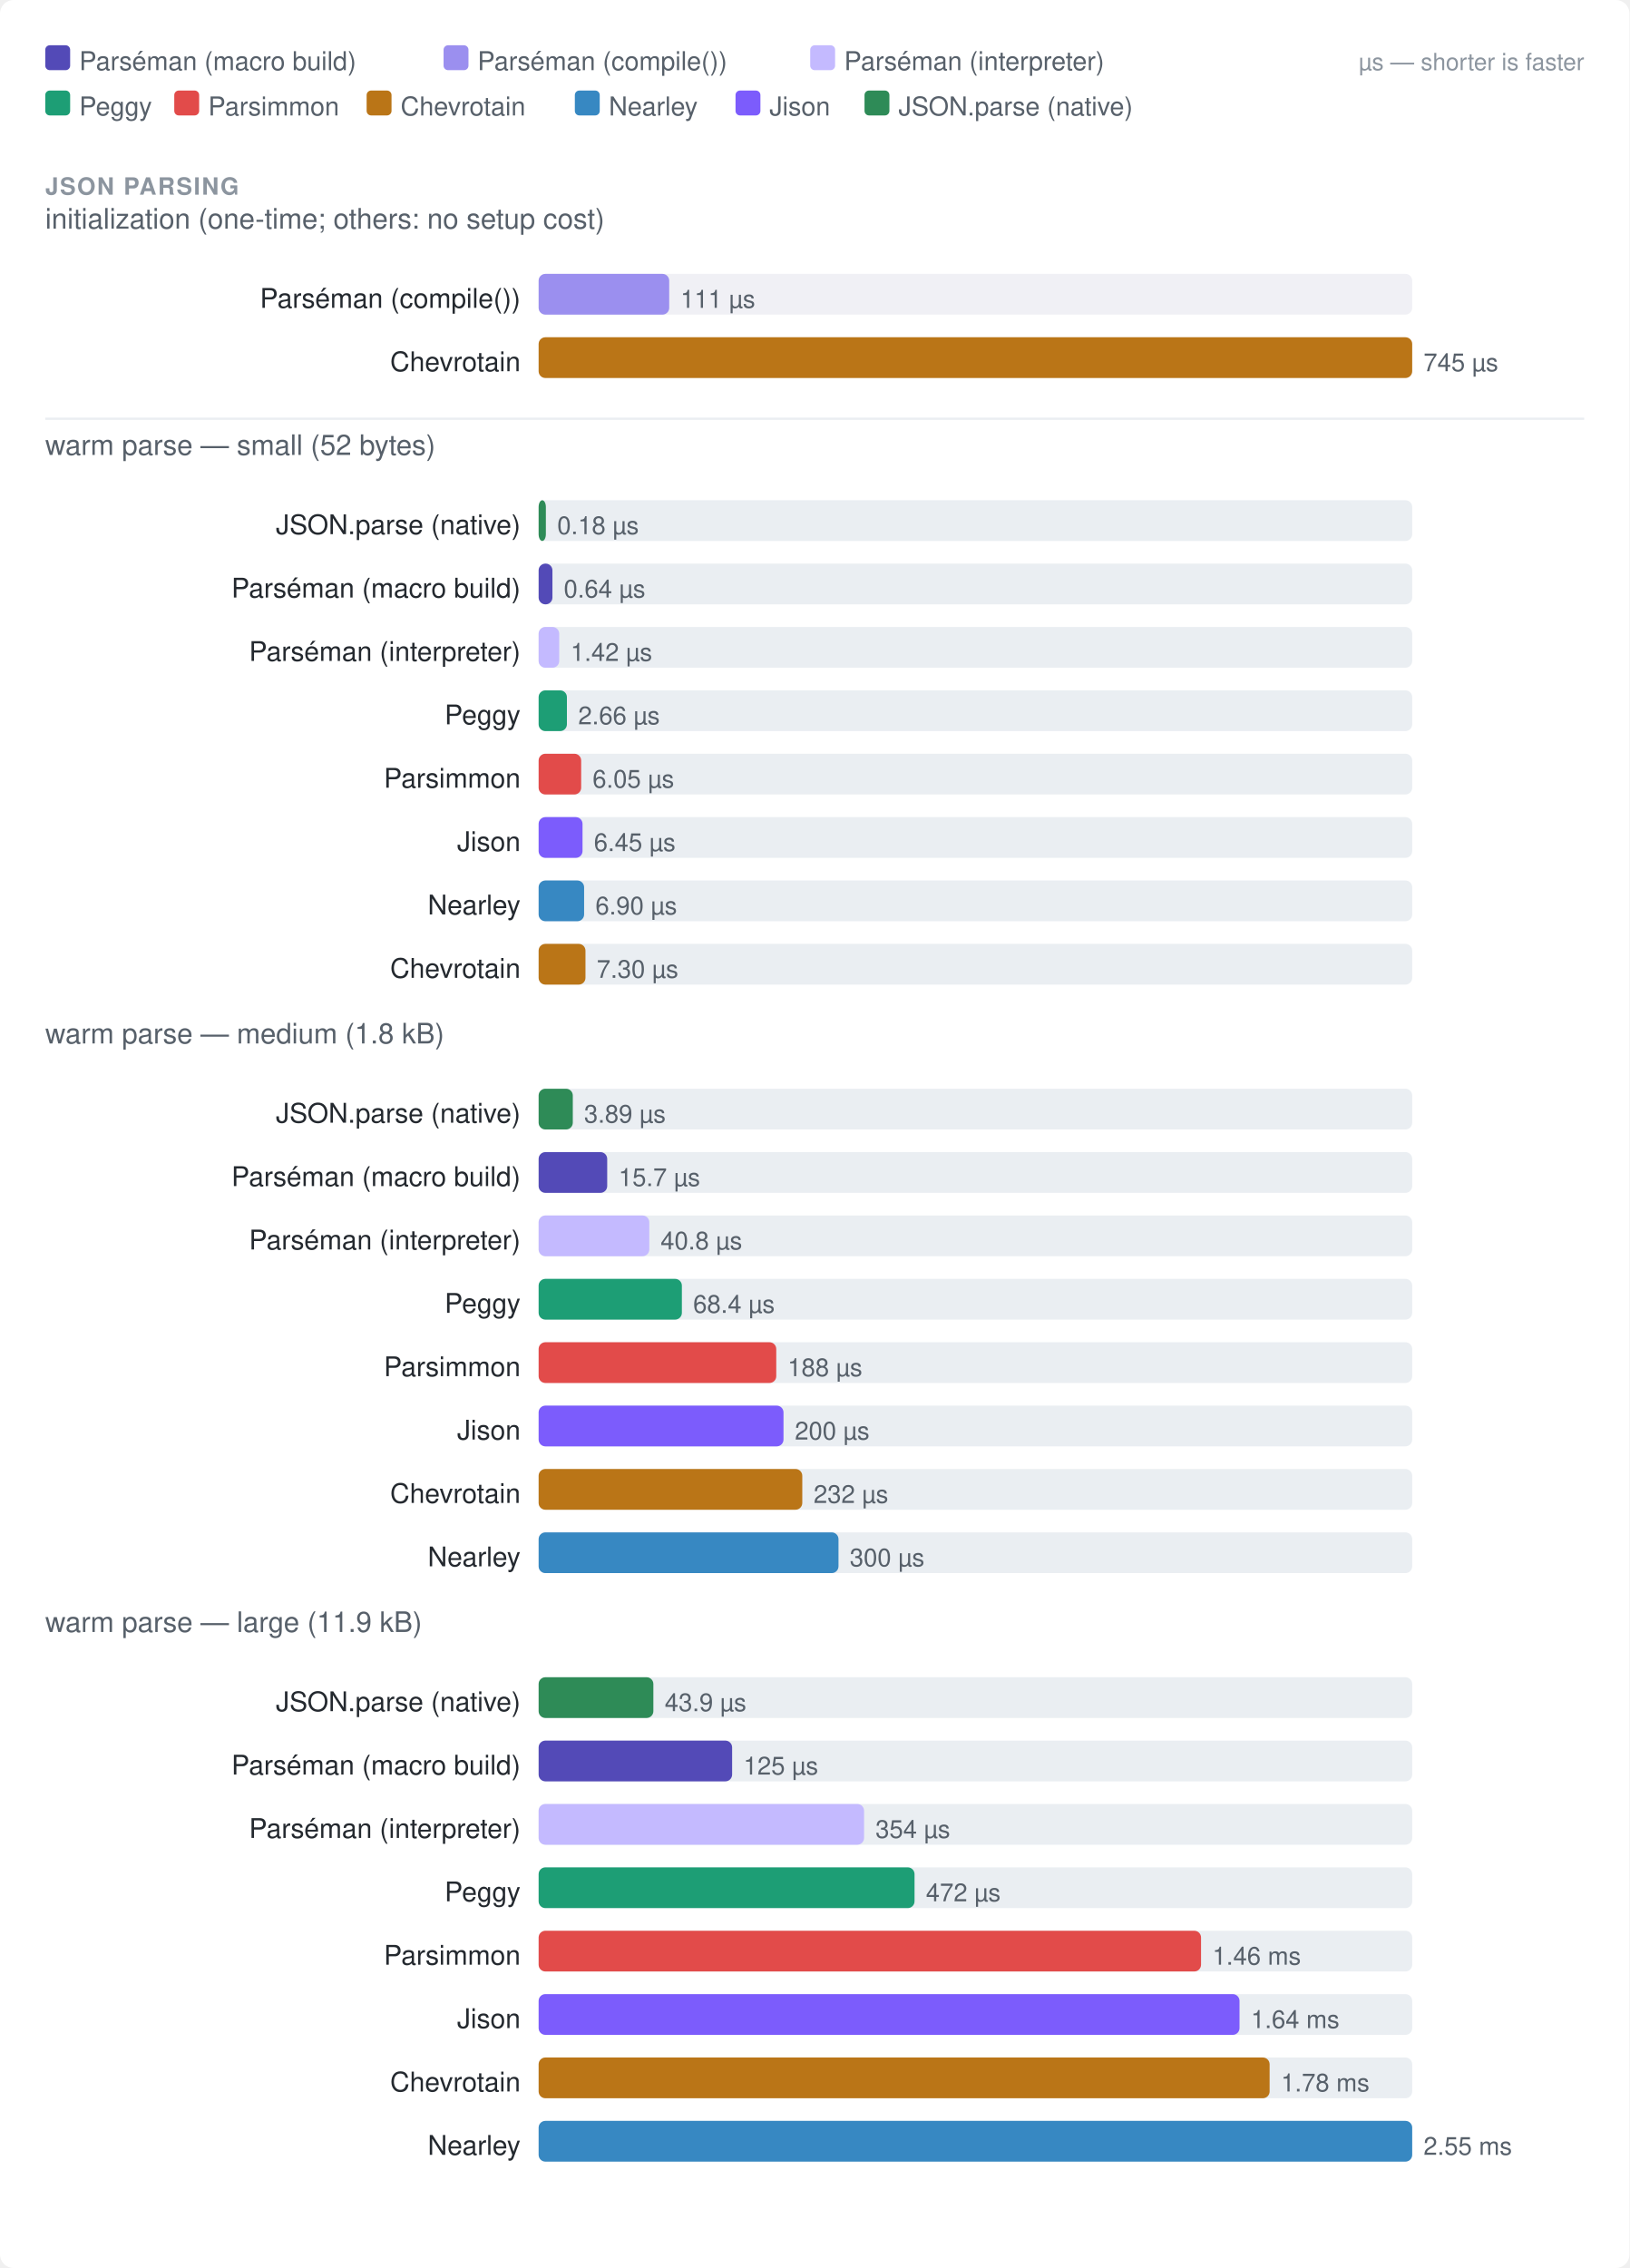
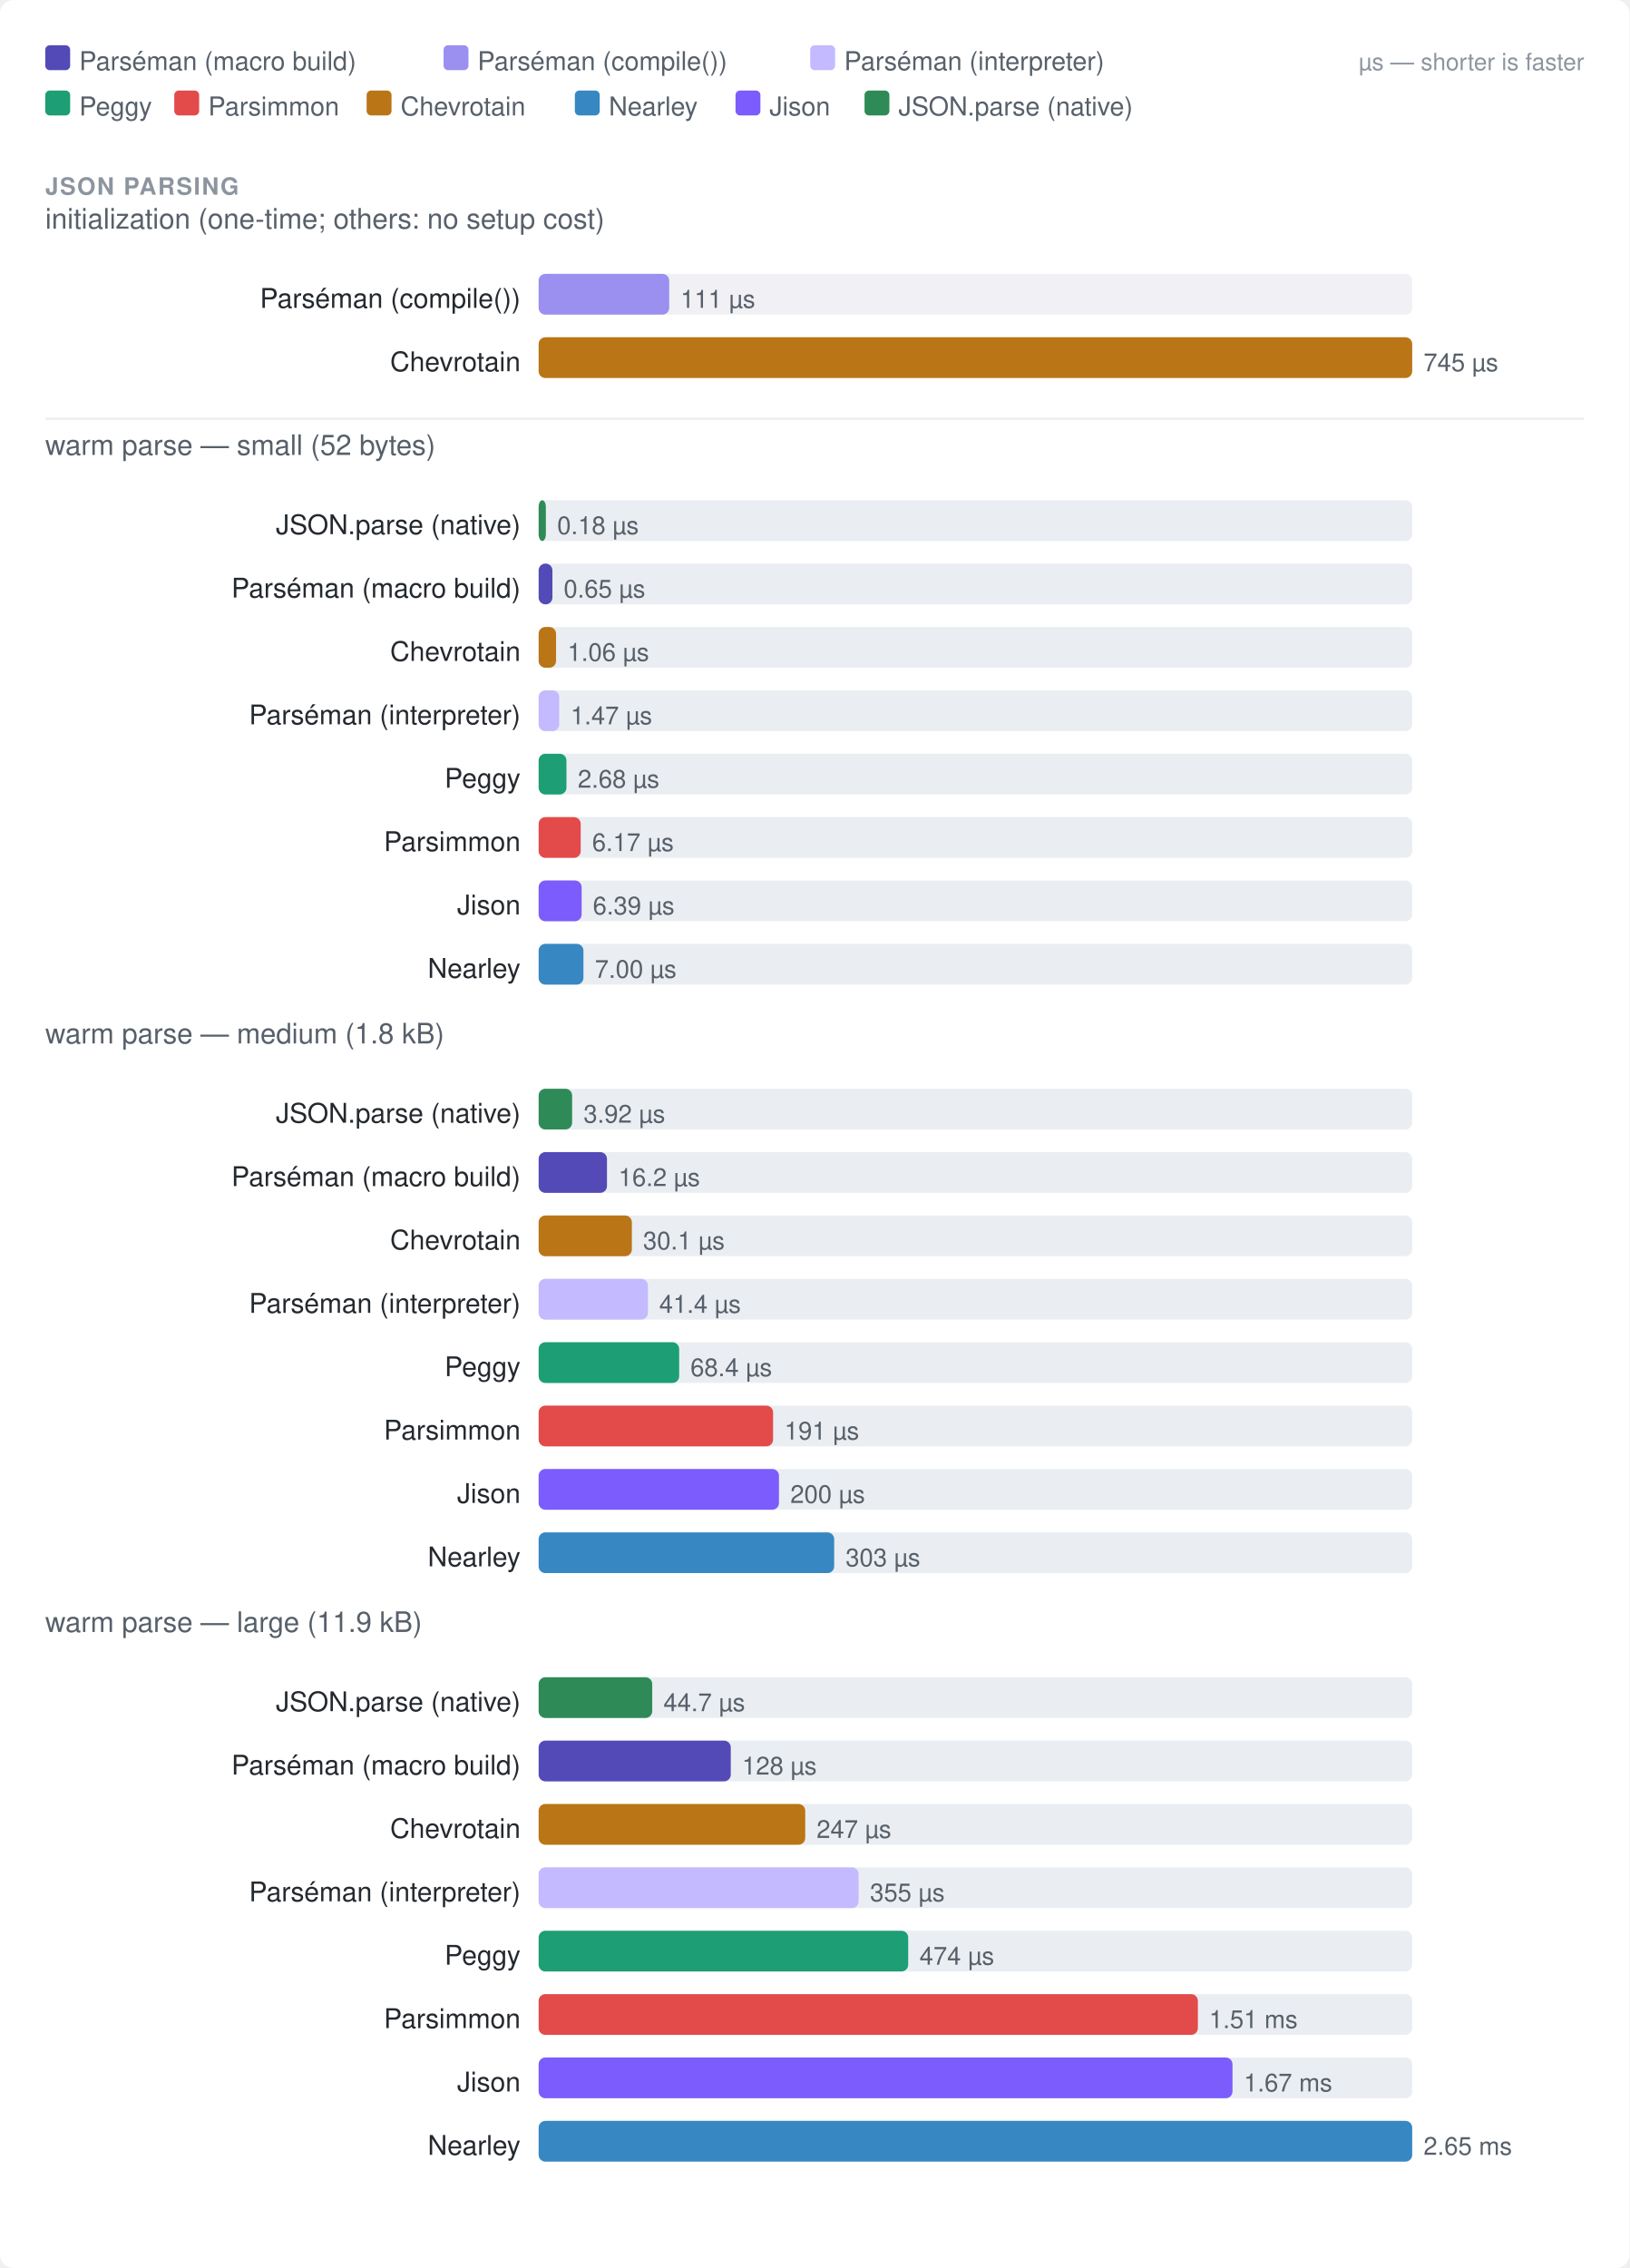
<svg xmlns="http://www.w3.org/2000/svg" viewBox="0 0 720 1002" width="720" height="1002">
  <rect width="720" height="1002" fill="white" rx="6" />
  <rect x="20" y="20" width="11" height="11" rx="2" fill="#534AB7" />
  <text x="35" y="31" font-size="11.5" fill="#57606a" font-family="-apple-system,BlinkMacSystemFont,'Segoe UI',Helvetica,Arial,sans-serif">Parséman (macro build)</text>
  <rect x="196" y="20" width="11" height="11" rx="2" fill="#9B8FEF" />
  <text x="211" y="31" font-size="11.5" fill="#57606a" font-family="-apple-system,BlinkMacSystemFont,'Segoe UI',Helvetica,Arial,sans-serif">Parséman (compile())</text>
  <rect x="358" y="20" width="11" height="11" rx="2" fill="#C4BAFF" />
  <text x="373" y="31" font-size="11.5" fill="#57606a" font-family="-apple-system,BlinkMacSystemFont,'Segoe UI',Helvetica,Arial,sans-serif">Parséman (interpreter)</text>
  <rect x="20" y="40" width="11" height="11" rx="2" fill="#1D9E75" />
  <text x="35" y="51" font-size="11.5" fill="#57606a" font-family="-apple-system,BlinkMacSystemFont,'Segoe UI',Helvetica,Arial,sans-serif">Peggy</text>
  <rect x="77" y="40" width="11" height="11" rx="2" fill="#E24B4A" />
  <text x="92" y="51" font-size="11.5" fill="#57606a" font-family="-apple-system,BlinkMacSystemFont,'Segoe UI',Helvetica,Arial,sans-serif">Parsimmon</text>
  <rect x="162" y="40" width="11" height="11" rx="2" fill="#BA7517" />
  <text x="177" y="51" font-size="11.5" fill="#57606a" font-family="-apple-system,BlinkMacSystemFont,'Segoe UI',Helvetica,Arial,sans-serif">Chevrotain</text>
  <rect x="254" y="40" width="11" height="11" rx="2" fill="#3788C2" />
  <text x="269" y="51" font-size="11.5" fill="#57606a" font-family="-apple-system,BlinkMacSystemFont,'Segoe UI',Helvetica,Arial,sans-serif">Nearley</text>
  <rect x="325" y="40" width="11" height="11" rx="2" fill="#7C5CFC" />
  <text x="340" y="51" font-size="11.5" fill="#57606a" font-family="-apple-system,BlinkMacSystemFont,'Segoe UI',Helvetica,Arial,sans-serif">Jison</text>
  <rect x="382" y="40" width="11" height="11" rx="2" fill="#2E8B57" />
  <text x="397" y="51" font-size="11.5" fill="#57606a" font-family="-apple-system,BlinkMacSystemFont,'Segoe UI',Helvetica,Arial,sans-serif">JSON.parse (native)</text>
  <text x="700" y="31" font-size="10.5" fill="#8c959f" text-anchor="end" font-family="-apple-system,BlinkMacSystemFont,'Segoe UI',Helvetica,Arial,sans-serif">µs — shorter is faster</text>
  <text x="20" y="86" font-size="10.5" font-weight="600" fill="#8c959f" letter-spacing="0.06em" font-family="-apple-system,BlinkMacSystemFont,'Segoe UI',Helvetica,Arial,sans-serif">JSON PARSING</text>
  <text x="20" y="101" font-size="12.5" fill="#57606a" font-family="-apple-system,BlinkMacSystemFont,'Segoe UI',Helvetica,Arial,sans-serif">initialization (one-time; others: no setup cost)</text>
  <text x="230" y="136" text-anchor="end" font-size="12" fill="#24292f" font-family="-apple-system,BlinkMacSystemFont,'Segoe UI',Helvetica,Arial,sans-serif">Parséman (compile())</text>
  <rect x="238" y="121" width="386" height="18" rx="3" fill="#f0f0f5" />
  <rect x="238" y="121" width="57.7" height="18" rx="3" fill="#9B8FEF" />
  <text x="300.695" y="136" font-size="11" fill="#57606a" font-family="-apple-system,BlinkMacSystemFont,'Segoe UI',Helvetica,Arial,sans-serif">111 µs</text>
  <text x="230" y="164" text-anchor="end" font-size="12" fill="#24292f" font-family="-apple-system,BlinkMacSystemFont,'Segoe UI',Helvetica,Arial,sans-serif">Chevrotain</text>
  <rect x="238" y="149" width="386" height="18" rx="3" fill="#f0f0f5" />
  <rect x="238" y="149" width="386.0" height="18" rx="3" fill="#BA7517" />
  <text x="629" y="164" font-size="11" fill="#57606a" font-family="-apple-system,BlinkMacSystemFont,'Segoe UI',Helvetica,Arial,sans-serif">745 µs</text>
  <line x1="20" y1="185" x2="700" y2="185" stroke="#eaeef2" stroke-width="1" />
  <text x="20" y="201" font-size="12.5" fill="#57606a" font-family="-apple-system,BlinkMacSystemFont,'Segoe UI',Helvetica,Arial,sans-serif">warm parse — small  (52 bytes)</text>
  <text x="230" y="236" text-anchor="end" font-size="12" fill="#24292f" font-family="-apple-system,BlinkMacSystemFont,'Segoe UI',Helvetica,Arial,sans-serif">JSON.parse (native)</text>
  <rect x="238" y="221" width="386" height="18" rx="3" fill="#eaeef2" />
  <rect x="238" y="221" width="3.2" height="18" rx="3" fill="#2E8B57" />
-   <text x="246.209" y="236" font-size="11" fill="#57606a" font-family="-apple-system,BlinkMacSystemFont,'Segoe UI',Helvetica,Arial,sans-serif">0.18 µs</text>
+   <text x="246.188" y="236" font-size="11" fill="#57606a" font-family="-apple-system,BlinkMacSystemFont,'Segoe UI',Helvetica,Arial,sans-serif">0.18 µs</text>
  <text x="230" y="264" text-anchor="end" font-size="12" fill="#24292f" font-family="-apple-system,BlinkMacSystemFont,'Segoe UI',Helvetica,Arial,sans-serif">Parséman (macro build)</text>
  <rect x="238" y="249" width="386" height="18" rx="3" fill="#eaeef2" />
  <rect x="238" y="249" width="6.1" height="18" rx="3" fill="#534AB7" />
-   <text x="249.102" y="264" font-size="11" fill="#57606a" font-family="-apple-system,BlinkMacSystemFont,'Segoe UI',Helvetica,Arial,sans-serif">0.64 µs</text>
-   <text x="230" y="292" text-anchor="end" font-size="12" fill="#24292f" font-family="-apple-system,BlinkMacSystemFont,'Segoe UI',Helvetica,Arial,sans-serif">Parséman (interpreter)</text>
+   <text x="249.059" y="264" font-size="11" fill="#57606a" font-family="-apple-system,BlinkMacSystemFont,'Segoe UI',Helvetica,Arial,sans-serif">0.65 µs</text>
+   <text x="230" y="292" text-anchor="end" font-size="12" fill="#24292f" font-family="-apple-system,BlinkMacSystemFont,'Segoe UI',Helvetica,Arial,sans-serif">Chevrotain</text>
  <rect x="238" y="277" width="386" height="18" rx="3" fill="#eaeef2" />
-   <rect x="238" y="277" width="9.1" height="18" rx="3" fill="#C4BAFF" />
-   <text x="252.118" y="292" font-size="11" fill="#57606a" font-family="-apple-system,BlinkMacSystemFont,'Segoe UI',Helvetica,Arial,sans-serif">1.42 µs</text>
-   <text x="230" y="320" text-anchor="end" font-size="12" fill="#24292f" font-family="-apple-system,BlinkMacSystemFont,'Segoe UI',Helvetica,Arial,sans-serif">Peggy</text>
+   <rect x="238" y="277" width="7.7" height="18" rx="3" fill="#BA7517" />
+   <text x="250.738" y="292" font-size="11" fill="#57606a" font-family="-apple-system,BlinkMacSystemFont,'Segoe UI',Helvetica,Arial,sans-serif">1.06 µs</text>
+   <text x="230" y="320" text-anchor="end" font-size="12" fill="#24292f" font-family="-apple-system,BlinkMacSystemFont,'Segoe UI',Helvetica,Arial,sans-serif">Parséman (interpreter)</text>
  <rect x="238" y="305" width="386" height="18" rx="3" fill="#eaeef2" />
-   <rect x="238" y="305" width="12.5" height="18" rx="3" fill="#1D9E75" />
-   <text x="255.473" y="320" font-size="11" fill="#57606a" font-family="-apple-system,BlinkMacSystemFont,'Segoe UI',Helvetica,Arial,sans-serif">2.66 µs</text>
-   <text x="230" y="348" text-anchor="end" font-size="12" fill="#24292f" font-family="-apple-system,BlinkMacSystemFont,'Segoe UI',Helvetica,Arial,sans-serif">Parsimmon</text>
+   <rect x="238" y="305" width="9.1" height="18" rx="3" fill="#C4BAFF" />
+   <text x="252.1" y="320" font-size="11" fill="#57606a" font-family="-apple-system,BlinkMacSystemFont,'Segoe UI',Helvetica,Arial,sans-serif">1.47 µs</text>
+   <text x="230" y="348" text-anchor="end" font-size="12" fill="#24292f" font-family="-apple-system,BlinkMacSystemFont,'Segoe UI',Helvetica,Arial,sans-serif">Peggy</text>
  <rect x="238" y="333" width="386" height="18" rx="3" fill="#eaeef2" />
-   <rect x="238" y="333" width="18.8" height="18" rx="3" fill="#E24B4A" />
-   <text x="261.82" y="348" font-size="11" fill="#57606a" font-family="-apple-system,BlinkMacSystemFont,'Segoe UI',Helvetica,Arial,sans-serif">6.05 µs</text>
-   <text x="230" y="376" text-anchor="end" font-size="12" fill="#24292f" font-family="-apple-system,BlinkMacSystemFont,'Segoe UI',Helvetica,Arial,sans-serif">Jison</text>
+   <rect x="238" y="333" width="12.3" height="18" rx="3" fill="#1D9E75" />
+   <text x="255.276" y="348" font-size="11" fill="#57606a" font-family="-apple-system,BlinkMacSystemFont,'Segoe UI',Helvetica,Arial,sans-serif">2.68 µs</text>
+   <text x="230" y="376" text-anchor="end" font-size="12" fill="#24292f" font-family="-apple-system,BlinkMacSystemFont,'Segoe UI',Helvetica,Arial,sans-serif">Parsimmon</text>
  <rect x="238" y="361" width="386" height="18" rx="3" fill="#eaeef2" />
-   <rect x="238" y="361" width="19.4" height="18" rx="3" fill="#7C5CFC" />
-   <text x="262.425" y="376" font-size="11" fill="#57606a" font-family="-apple-system,BlinkMacSystemFont,'Segoe UI',Helvetica,Arial,sans-serif">6.45 µs</text>
-   <text x="230" y="404" text-anchor="end" font-size="12" fill="#24292f" font-family="-apple-system,BlinkMacSystemFont,'Segoe UI',Helvetica,Arial,sans-serif">Nearley</text>
+   <rect x="238" y="361" width="18.6" height="18" rx="3" fill="#E24B4A" />
+   <text x="261.641" y="376" font-size="11" fill="#57606a" font-family="-apple-system,BlinkMacSystemFont,'Segoe UI',Helvetica,Arial,sans-serif">6.17 µs</text>
+   <text x="230" y="404" text-anchor="end" font-size="12" fill="#24292f" font-family="-apple-system,BlinkMacSystemFont,'Segoe UI',Helvetica,Arial,sans-serif">Jison</text>
  <rect x="238" y="389" width="386" height="18" rx="3" fill="#eaeef2" />
-   <rect x="238" y="389" width="20.1" height="18" rx="3" fill="#3788C2" />
-   <text x="263.088" y="404" font-size="11" fill="#57606a" font-family="-apple-system,BlinkMacSystemFont,'Segoe UI',Helvetica,Arial,sans-serif">6.90 µs</text>
-   <text x="230" y="432" text-anchor="end" font-size="12" fill="#24292f" font-family="-apple-system,BlinkMacSystemFont,'Segoe UI',Helvetica,Arial,sans-serif">Chevrotain</text>
+   <rect x="238" y="389" width="19.0" height="18" rx="3" fill="#7C5CFC" />
+   <text x="261.967" y="404" font-size="11" fill="#57606a" font-family="-apple-system,BlinkMacSystemFont,'Segoe UI',Helvetica,Arial,sans-serif">6.39 µs</text>
+   <text x="230" y="432" text-anchor="end" font-size="12" fill="#24292f" font-family="-apple-system,BlinkMacSystemFont,'Segoe UI',Helvetica,Arial,sans-serif">Nearley</text>
  <rect x="238" y="417" width="386" height="18" rx="3" fill="#eaeef2" />
-   <rect x="238" y="417" width="20.7" height="18" rx="3" fill="#BA7517" />
-   <text x="263.664" y="432" font-size="11" fill="#57606a" font-family="-apple-system,BlinkMacSystemFont,'Segoe UI',Helvetica,Arial,sans-serif">7.30 µs</text>
+   <rect x="238" y="417" width="19.8" height="18" rx="3" fill="#3788C2" />
+   <text x="262.843" y="432" font-size="11" fill="#57606a" font-family="-apple-system,BlinkMacSystemFont,'Segoe UI',Helvetica,Arial,sans-serif">7.00 µs</text>
  <text x="20" y="461" font-size="12.5" fill="#57606a" font-family="-apple-system,BlinkMacSystemFont,'Segoe UI',Helvetica,Arial,sans-serif">warm parse — medium  (1.8 kB)</text>
  <text x="230" y="496" text-anchor="end" font-size="12" fill="#24292f" font-family="-apple-system,BlinkMacSystemFont,'Segoe UI',Helvetica,Arial,sans-serif">JSON.parse (native)</text>
  <rect x="238" y="481" width="386" height="18" rx="3" fill="#eaeef2" />
-   <rect x="238" y="481" width="15.1" height="18" rx="3" fill="#2E8B57" />
-   <text x="258.089" y="496" font-size="11" fill="#57606a" font-family="-apple-system,BlinkMacSystemFont,'Segoe UI',Helvetica,Arial,sans-serif">3.89 µs</text>
+   <rect x="238" y="481" width="14.8" height="18" rx="3" fill="#2E8B57" />
+   <text x="257.847" y="496" font-size="11" fill="#57606a" font-family="-apple-system,BlinkMacSystemFont,'Segoe UI',Helvetica,Arial,sans-serif">3.92 µs</text>
  <text x="230" y="524" text-anchor="end" font-size="12" fill="#24292f" font-family="-apple-system,BlinkMacSystemFont,'Segoe UI',Helvetica,Arial,sans-serif">Parséman (macro build)</text>
  <rect x="238" y="509" width="386" height="18" rx="3" fill="#eaeef2" />
-   <rect x="238" y="509" width="30.3" height="18" rx="3" fill="#534AB7" />
-   <text x="273.305" y="524" font-size="11" fill="#57606a" font-family="-apple-system,BlinkMacSystemFont,'Segoe UI',Helvetica,Arial,sans-serif">15.7 µs</text>
-   <text x="230" y="552" text-anchor="end" font-size="12" fill="#24292f" font-family="-apple-system,BlinkMacSystemFont,'Segoe UI',Helvetica,Arial,sans-serif">Parséman (interpreter)</text>
+   <rect x="238" y="509" width="30.2" height="18" rx="3" fill="#534AB7" />
+   <text x="273.24" y="524" font-size="11" fill="#57606a" font-family="-apple-system,BlinkMacSystemFont,'Segoe UI',Helvetica,Arial,sans-serif">16.2 µs</text>
+   <text x="230" y="552" text-anchor="end" font-size="12" fill="#24292f" font-family="-apple-system,BlinkMacSystemFont,'Segoe UI',Helvetica,Arial,sans-serif">Chevrotain</text>
  <rect x="238" y="537" width="386" height="18" rx="3" fill="#eaeef2" />
-   <rect x="238" y="537" width="48.9" height="18" rx="3" fill="#C4BAFF" />
-   <text x="291.892" y="552" font-size="11" fill="#57606a" font-family="-apple-system,BlinkMacSystemFont,'Segoe UI',Helvetica,Arial,sans-serif">40.8 µs</text>
-   <text x="230" y="580" text-anchor="end" font-size="12" fill="#24292f" font-family="-apple-system,BlinkMacSystemFont,'Segoe UI',Helvetica,Arial,sans-serif">Peggy</text>
+   <rect x="238" y="537" width="41.2" height="18" rx="3" fill="#BA7517" />
+   <text x="284.15" y="552" font-size="11" fill="#57606a" font-family="-apple-system,BlinkMacSystemFont,'Segoe UI',Helvetica,Arial,sans-serif">30.1 µs</text>
+   <text x="230" y="580" text-anchor="end" font-size="12" fill="#24292f" font-family="-apple-system,BlinkMacSystemFont,'Segoe UI',Helvetica,Arial,sans-serif">Parséman (interpreter)</text>
  <rect x="238" y="565" width="386" height="18" rx="3" fill="#eaeef2" />
-   <rect x="238" y="565" width="63.3" height="18" rx="3" fill="#1D9E75" />
-   <text x="306.272" y="580" font-size="11" fill="#57606a" font-family="-apple-system,BlinkMacSystemFont,'Segoe UI',Helvetica,Arial,sans-serif">68.4 µs</text>
-   <text x="230" y="608" text-anchor="end" font-size="12" fill="#24292f" font-family="-apple-system,BlinkMacSystemFont,'Segoe UI',Helvetica,Arial,sans-serif">Parsimmon</text>
+   <rect x="238" y="565" width="48.3" height="18" rx="3" fill="#C4BAFF" />
+   <text x="291.284" y="580" font-size="11" fill="#57606a" font-family="-apple-system,BlinkMacSystemFont,'Segoe UI',Helvetica,Arial,sans-serif">41.4 µs</text>
+   <text x="230" y="608" text-anchor="end" font-size="12" fill="#24292f" font-family="-apple-system,BlinkMacSystemFont,'Segoe UI',Helvetica,Arial,sans-serif">Peggy</text>
  <rect x="238" y="593" width="386" height="18" rx="3" fill="#eaeef2" />
-   <rect x="238" y="593" width="105.0" height="18" rx="3" fill="#E24B4A" />
-   <text x="348.02" y="608" font-size="11" fill="#57606a" font-family="-apple-system,BlinkMacSystemFont,'Segoe UI',Helvetica,Arial,sans-serif">188 µs</text>
-   <text x="230" y="636" text-anchor="end" font-size="12" fill="#24292f" font-family="-apple-system,BlinkMacSystemFont,'Segoe UI',Helvetica,Arial,sans-serif">Jison</text>
+   <rect x="238" y="593" width="62.1" height="18" rx="3" fill="#1D9E75" />
+   <text x="305.065" y="608" font-size="11" fill="#57606a" font-family="-apple-system,BlinkMacSystemFont,'Segoe UI',Helvetica,Arial,sans-serif">68.4 µs</text>
+   <text x="230" y="636" text-anchor="end" font-size="12" fill="#24292f" font-family="-apple-system,BlinkMacSystemFont,'Segoe UI',Helvetica,Arial,sans-serif">Parsimmon</text>
  <rect x="238" y="621" width="386" height="18" rx="3" fill="#eaeef2" />
-   <rect x="238" y="621" width="108.2" height="18" rx="3" fill="#7C5CFC" />
-   <text x="351.195" y="636" font-size="11" fill="#57606a" font-family="-apple-system,BlinkMacSystemFont,'Segoe UI',Helvetica,Arial,sans-serif">200 µs</text>
-   <text x="230" y="664" text-anchor="end" font-size="12" fill="#24292f" font-family="-apple-system,BlinkMacSystemFont,'Segoe UI',Helvetica,Arial,sans-serif">Chevrotain</text>
+   <rect x="238" y="621" width="103.6" height="18" rx="3" fill="#E24B4A" />
+   <text x="346.618" y="636" font-size="11" fill="#57606a" font-family="-apple-system,BlinkMacSystemFont,'Segoe UI',Helvetica,Arial,sans-serif">191 µs</text>
+   <text x="230" y="664" text-anchor="end" font-size="12" fill="#24292f" font-family="-apple-system,BlinkMacSystemFont,'Segoe UI',Helvetica,Arial,sans-serif">Jison</text>
  <rect x="238" y="649" width="386" height="18" rx="3" fill="#eaeef2" />
-   <rect x="238" y="649" width="116.5" height="18" rx="3" fill="#BA7517" />
-   <text x="359.493" y="664" font-size="11" fill="#57606a" font-family="-apple-system,BlinkMacSystemFont,'Segoe UI',Helvetica,Arial,sans-serif">232 µs</text>
+   <rect x="238" y="649" width="106.2" height="18" rx="3" fill="#7C5CFC" />
+   <text x="349.216" y="664" font-size="11" fill="#57606a" font-family="-apple-system,BlinkMacSystemFont,'Segoe UI',Helvetica,Arial,sans-serif">200 µs</text>
  <text x="230" y="692" text-anchor="end" font-size="12" fill="#24292f" font-family="-apple-system,BlinkMacSystemFont,'Segoe UI',Helvetica,Arial,sans-serif">Nearley</text>
  <rect x="238" y="677" width="386" height="18" rx="3" fill="#eaeef2" />
-   <rect x="238" y="677" width="132.5" height="18" rx="3" fill="#3788C2" />
-   <text x="375.463" y="692" font-size="11" fill="#57606a" font-family="-apple-system,BlinkMacSystemFont,'Segoe UI',Helvetica,Arial,sans-serif">300 µs</text>
+   <rect x="238" y="677" width="130.6" height="18" rx="3" fill="#3788C2" />
+   <text x="373.633" y="692" font-size="11" fill="#57606a" font-family="-apple-system,BlinkMacSystemFont,'Segoe UI',Helvetica,Arial,sans-serif">303 µs</text>
  <text x="20" y="721" font-size="12.5" fill="#57606a" font-family="-apple-system,BlinkMacSystemFont,'Segoe UI',Helvetica,Arial,sans-serif">warm parse — large  (11.9 kB)</text>
  <text x="230" y="756" text-anchor="end" font-size="12" fill="#24292f" font-family="-apple-system,BlinkMacSystemFont,'Segoe UI',Helvetica,Arial,sans-serif">JSON.parse (native)</text>
  <rect x="238" y="741" width="386" height="18" rx="3" fill="#eaeef2" />
-   <rect x="238" y="741" width="50.7" height="18" rx="3" fill="#2E8B57" />
-   <text x="293.714" y="756" font-size="11" fill="#57606a" font-family="-apple-system,BlinkMacSystemFont,'Segoe UI',Helvetica,Arial,sans-serif">43.9 µs</text>
+   <rect x="238" y="741" width="50.2" height="18" rx="3" fill="#2E8B57" />
+   <text x="293.156" y="756" font-size="11" fill="#57606a" font-family="-apple-system,BlinkMacSystemFont,'Segoe UI',Helvetica,Arial,sans-serif">44.7 µs</text>
  <text x="230" y="784" text-anchor="end" font-size="12" fill="#24292f" font-family="-apple-system,BlinkMacSystemFont,'Segoe UI',Helvetica,Arial,sans-serif">Parséman (macro build)</text>
  <rect x="238" y="769" width="386" height="18" rx="3" fill="#eaeef2" />
-   <rect x="238" y="769" width="85.5" height="18" rx="3" fill="#534AB7" />
-   <text x="328.524" y="784" font-size="11" fill="#57606a" font-family="-apple-system,BlinkMacSystemFont,'Segoe UI',Helvetica,Arial,sans-serif">125 µs</text>
-   <text x="230" y="812" text-anchor="end" font-size="12" fill="#24292f" font-family="-apple-system,BlinkMacSystemFont,'Segoe UI',Helvetica,Arial,sans-serif">Parséman (interpreter)</text>
+   <rect x="238" y="769" width="84.9" height="18" rx="3" fill="#534AB7" />
+   <text x="327.888" y="784" font-size="11" fill="#57606a" font-family="-apple-system,BlinkMacSystemFont,'Segoe UI',Helvetica,Arial,sans-serif">128 µs</text>
+   <text x="230" y="812" text-anchor="end" font-size="12" fill="#24292f" font-family="-apple-system,BlinkMacSystemFont,'Segoe UI',Helvetica,Arial,sans-serif">Chevrotain</text>
  <rect x="238" y="797" width="386" height="18" rx="3" fill="#eaeef2" />
-   <rect x="238" y="797" width="143.8" height="18" rx="3" fill="#C4BAFF" />
-   <text x="386.84" y="812" font-size="11" fill="#57606a" font-family="-apple-system,BlinkMacSystemFont,'Segoe UI',Helvetica,Arial,sans-serif">354 µs</text>
-   <text x="230" y="840" text-anchor="end" font-size="12" fill="#24292f" font-family="-apple-system,BlinkMacSystemFont,'Segoe UI',Helvetica,Arial,sans-serif">Peggy</text>
+   <rect x="238" y="797" width="117.8" height="18" rx="3" fill="#BA7517" />
+   <text x="360.818" y="812" font-size="11" fill="#57606a" font-family="-apple-system,BlinkMacSystemFont,'Segoe UI',Helvetica,Arial,sans-serif">247 µs</text>
+   <text x="230" y="840" text-anchor="end" font-size="12" fill="#24292f" font-family="-apple-system,BlinkMacSystemFont,'Segoe UI',Helvetica,Arial,sans-serif">Parséman (interpreter)</text>
  <rect x="238" y="825" width="386" height="18" rx="3" fill="#eaeef2" />
-   <rect x="238" y="825" width="166.1" height="18" rx="3" fill="#1D9E75" />
-   <text x="409.133" y="840" font-size="11" fill="#57606a" font-family="-apple-system,BlinkMacSystemFont,'Segoe UI',Helvetica,Arial,sans-serif">472 µs</text>
-   <text x="230" y="868" text-anchor="end" font-size="12" fill="#24292f" font-family="-apple-system,BlinkMacSystemFont,'Segoe UI',Helvetica,Arial,sans-serif">Parsimmon</text>
+   <rect x="238" y="825" width="141.4" height="18" rx="3" fill="#C4BAFF" />
+   <text x="384.418" y="840" font-size="11" fill="#57606a" font-family="-apple-system,BlinkMacSystemFont,'Segoe UI',Helvetica,Arial,sans-serif">355 µs</text>
+   <text x="230" y="868" text-anchor="end" font-size="12" fill="#24292f" font-family="-apple-system,BlinkMacSystemFont,'Segoe UI',Helvetica,Arial,sans-serif">Peggy</text>
  <rect x="238" y="853" width="386" height="18" rx="3" fill="#eaeef2" />
-   <rect x="238" y="853" width="292.7" height="18" rx="3" fill="#E24B4A" />
-   <text x="535.723" y="868" font-size="11" fill="#57606a" font-family="-apple-system,BlinkMacSystemFont,'Segoe UI',Helvetica,Arial,sans-serif">1.46 ms</text>
-   <text x="230" y="896" text-anchor="end" font-size="12" fill="#24292f" font-family="-apple-system,BlinkMacSystemFont,'Segoe UI',Helvetica,Arial,sans-serif">Jison</text>
+   <rect x="238" y="853" width="163.3" height="18" rx="3" fill="#1D9E75" />
+   <text x="406.294" y="868" font-size="11" fill="#57606a" font-family="-apple-system,BlinkMacSystemFont,'Segoe UI',Helvetica,Arial,sans-serif">474 µs</text>
+   <text x="230" y="896" text-anchor="end" font-size="12" fill="#24292f" font-family="-apple-system,BlinkMacSystemFont,'Segoe UI',Helvetica,Arial,sans-serif">Parsimmon</text>
  <rect x="238" y="881" width="386" height="18" rx="3" fill="#eaeef2" />
-   <rect x="238" y="881" width="309.7" height="18" rx="3" fill="#7C5CFC" />
-   <text x="552.739" y="896" font-size="11" fill="#57606a" font-family="-apple-system,BlinkMacSystemFont,'Segoe UI',Helvetica,Arial,sans-serif">1.64 ms</text>
-   <text x="230" y="924" text-anchor="end" font-size="12" fill="#24292f" font-family="-apple-system,BlinkMacSystemFont,'Segoe UI',Helvetica,Arial,sans-serif">Chevrotain</text>
+   <rect x="238" y="881" width="291.3" height="18" rx="3" fill="#E24B4A" />
+   <text x="534.265" y="896" font-size="11" fill="#57606a" font-family="-apple-system,BlinkMacSystemFont,'Segoe UI',Helvetica,Arial,sans-serif">1.51 ms</text>
+   <text x="230" y="924" text-anchor="end" font-size="12" fill="#24292f" font-family="-apple-system,BlinkMacSystemFont,'Segoe UI',Helvetica,Arial,sans-serif">Jison</text>
  <rect x="238" y="909" width="386" height="18" rx="3" fill="#eaeef2" />
-   <rect x="238" y="909" width="323.0" height="18" rx="3" fill="#BA7517" />
-   <text x="566.013" y="924" font-size="11" fill="#57606a" font-family="-apple-system,BlinkMacSystemFont,'Segoe UI',Helvetica,Arial,sans-serif">1.78 ms</text>
+   <rect x="238" y="909" width="306.6" height="18" rx="3" fill="#7C5CFC" />
+   <text x="549.55" y="924" font-size="11" fill="#57606a" font-family="-apple-system,BlinkMacSystemFont,'Segoe UI',Helvetica,Arial,sans-serif">1.67 ms</text>
  <text x="230" y="952" text-anchor="end" font-size="12" fill="#24292f" font-family="-apple-system,BlinkMacSystemFont,'Segoe UI',Helvetica,Arial,sans-serif">Nearley</text>
  <rect x="238" y="937" width="386" height="18" rx="3" fill="#eaeef2" />
  <rect x="238" y="937" width="386.0" height="18" rx="3" fill="#3788C2" />
-   <text x="629" y="952" font-size="11" fill="#57606a" font-family="-apple-system,BlinkMacSystemFont,'Segoe UI',Helvetica,Arial,sans-serif">2.55 ms</text>
+   <text x="629" y="952" font-size="11" fill="#57606a" font-family="-apple-system,BlinkMacSystemFont,'Segoe UI',Helvetica,Arial,sans-serif">2.65 ms</text>
</svg>
